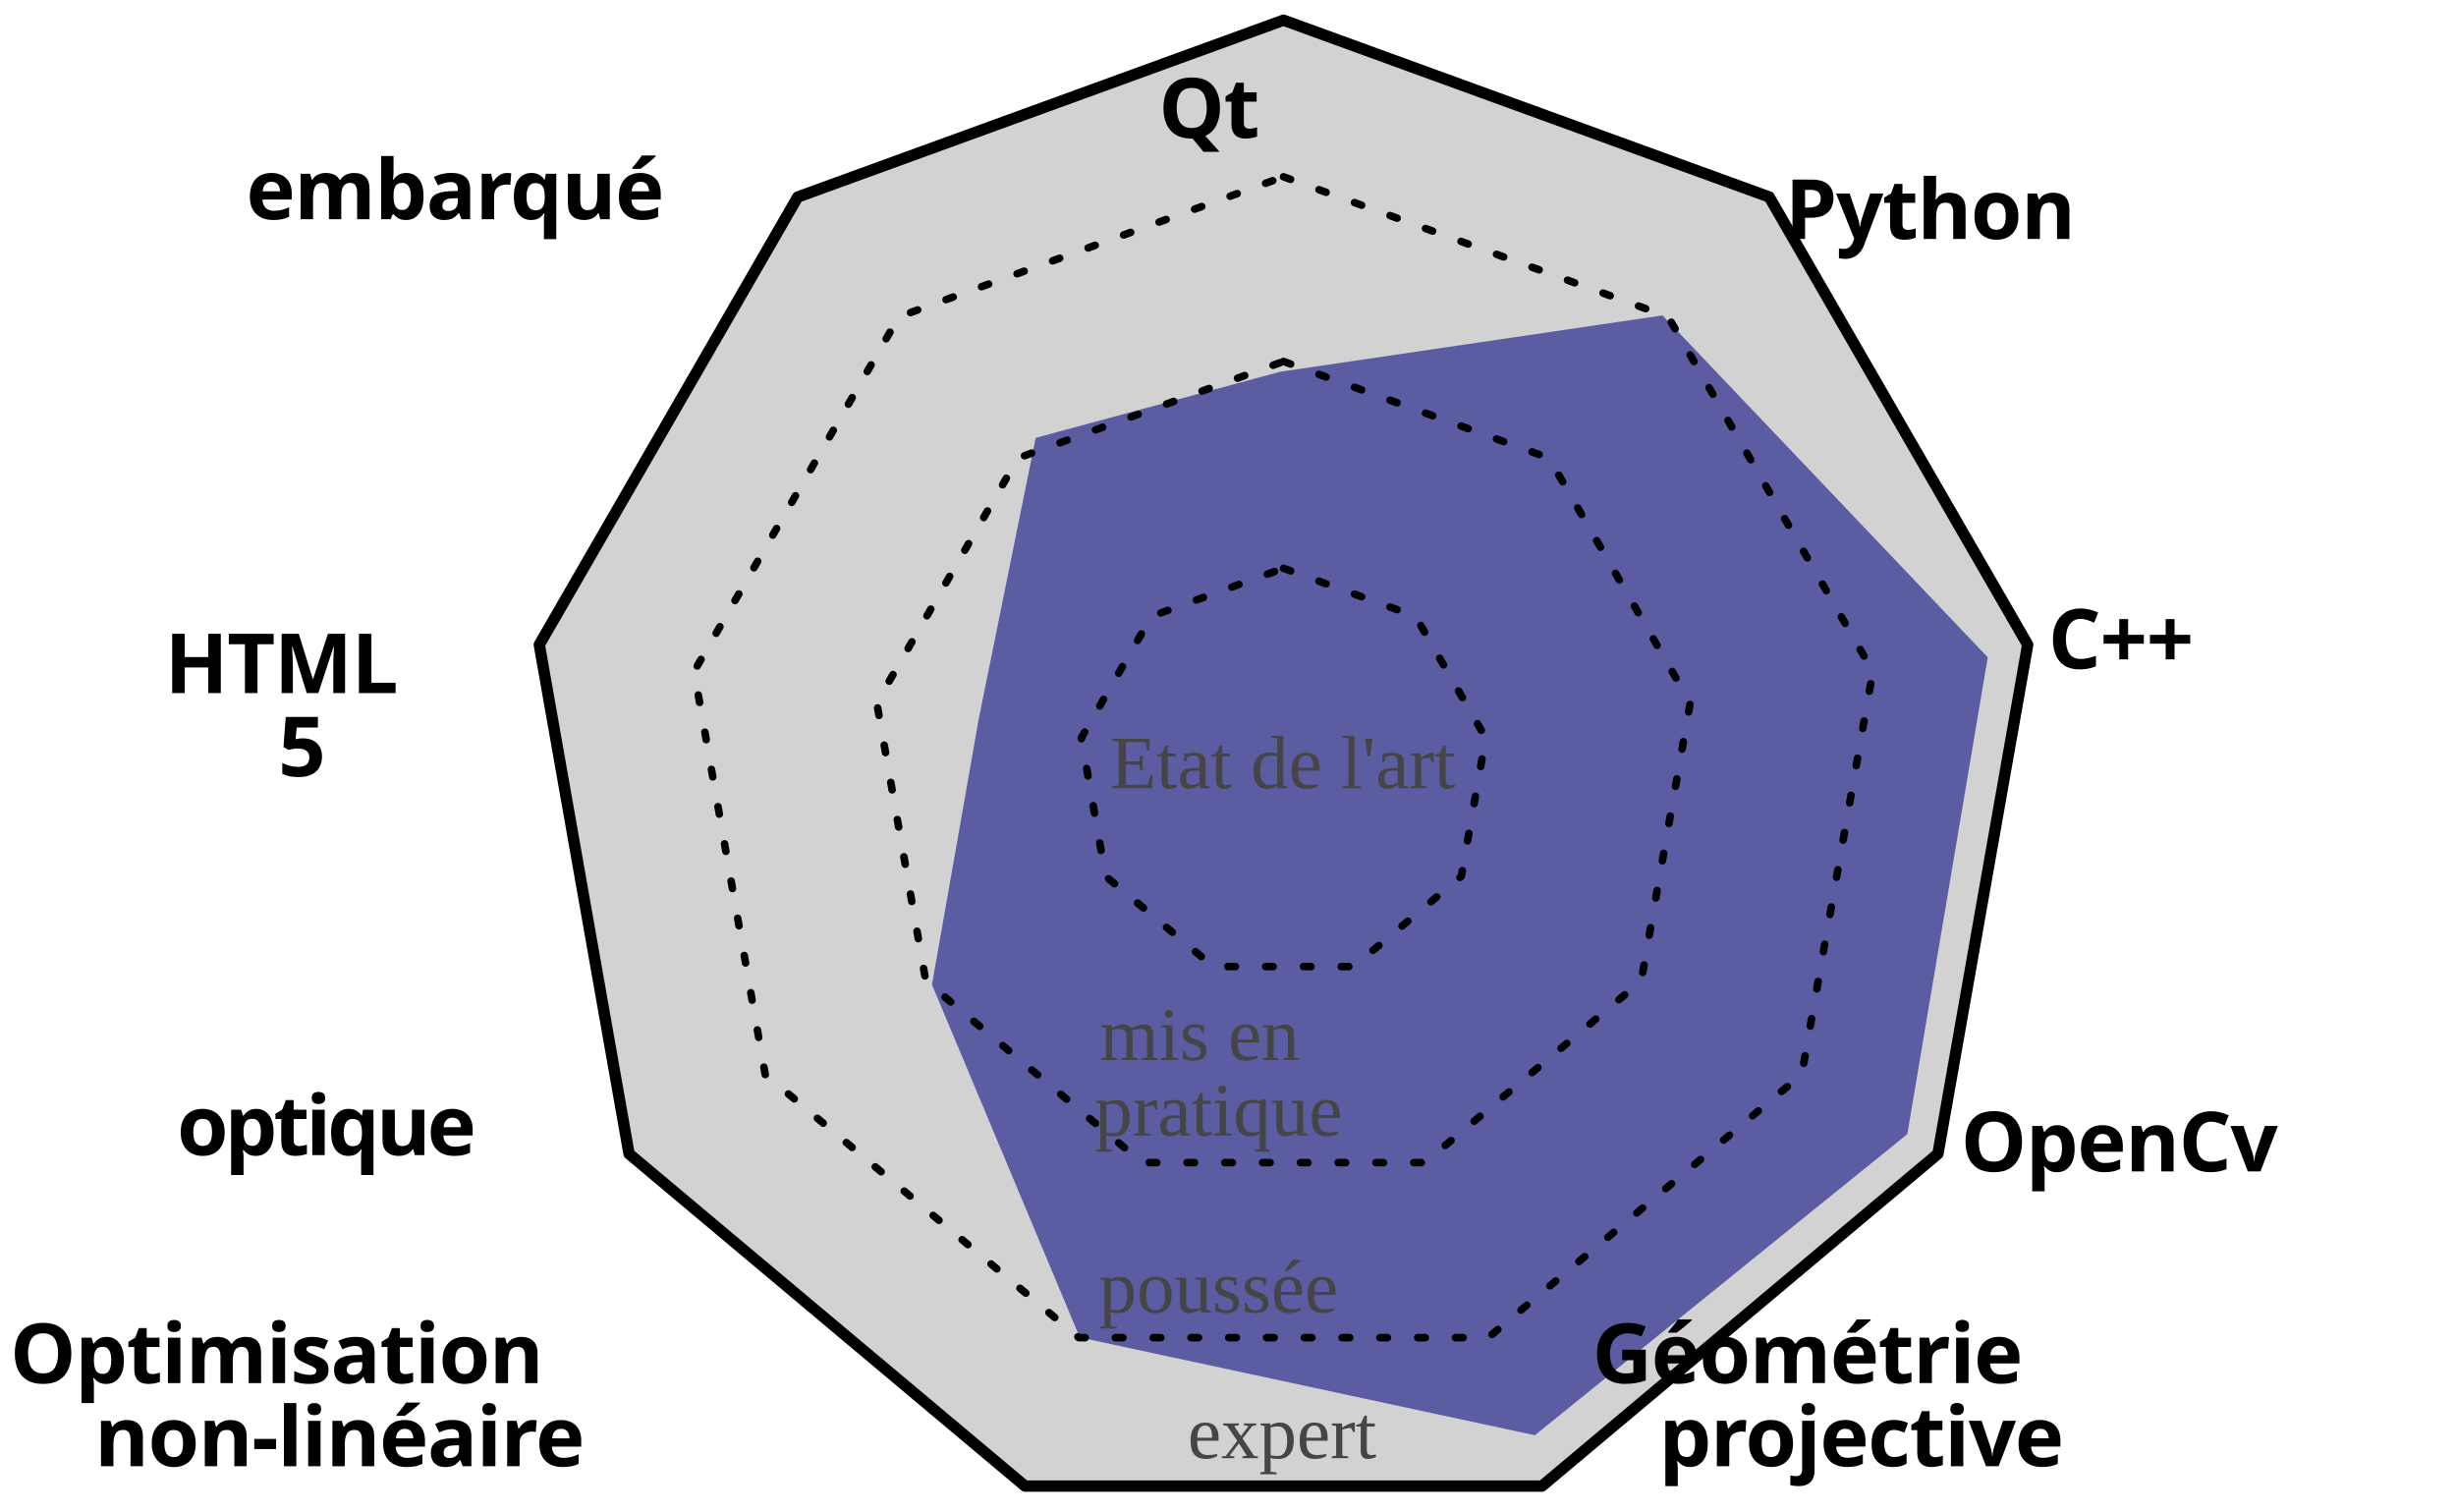
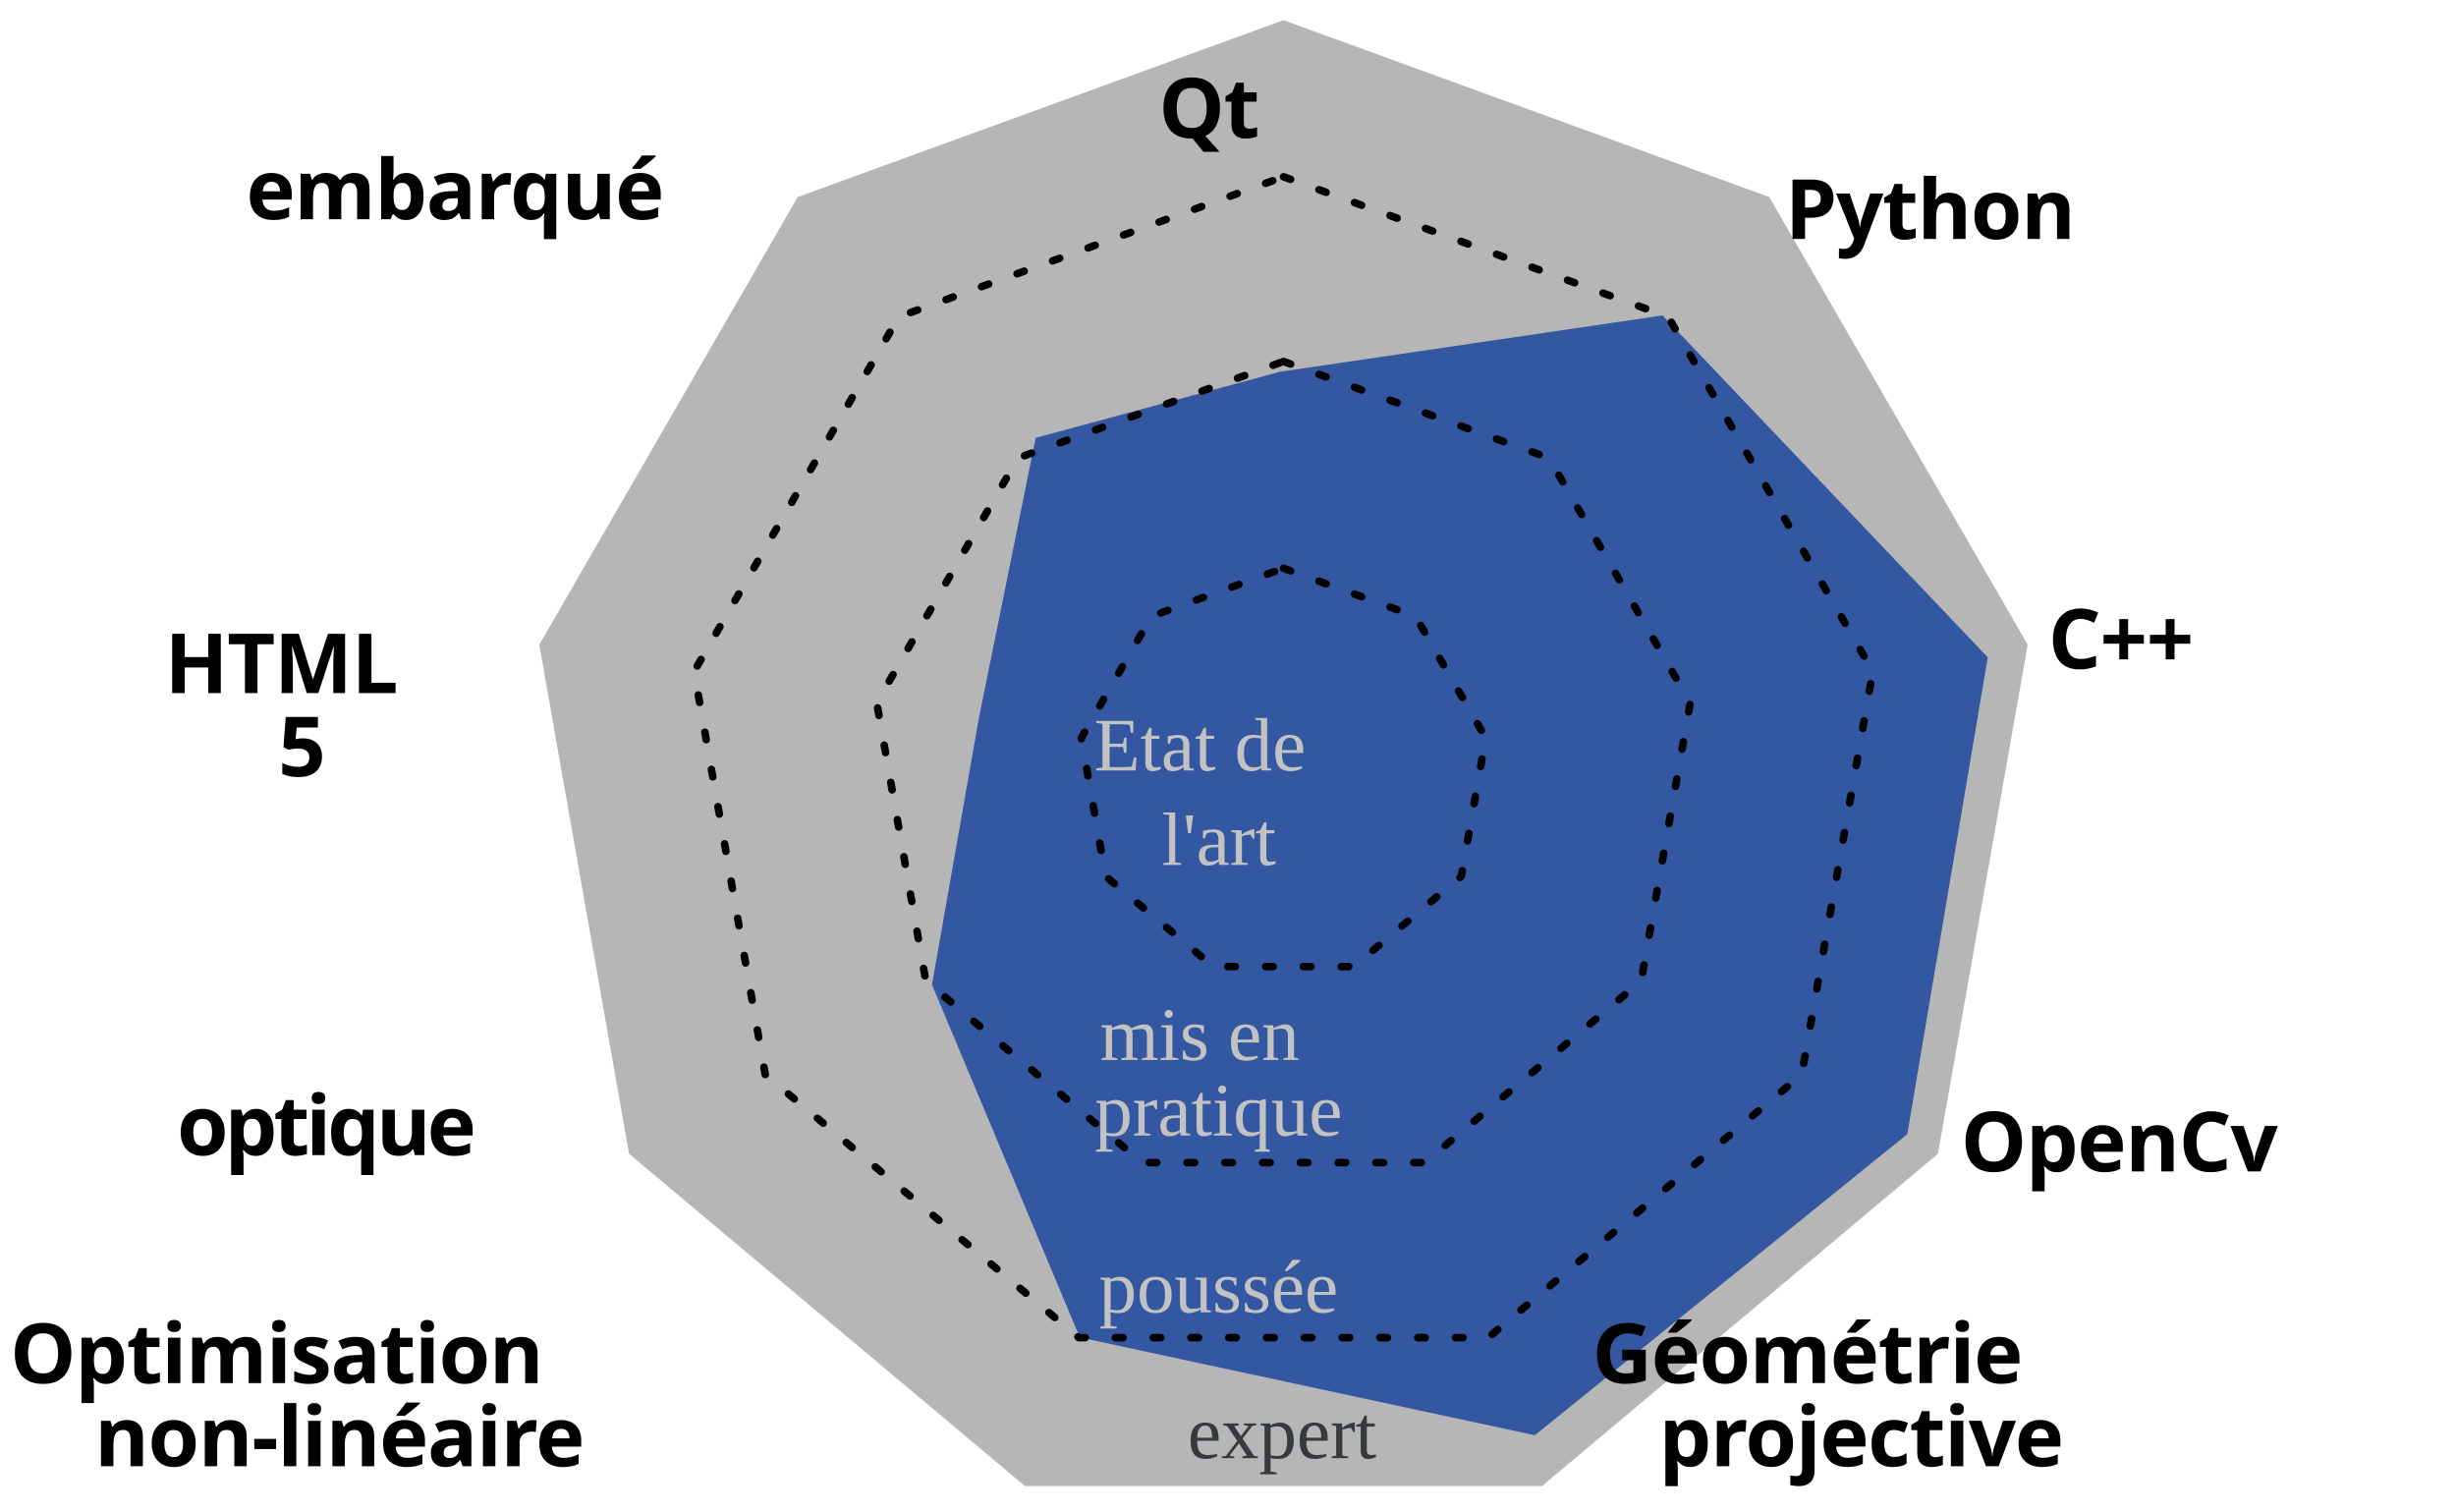
<svg xmlns="http://www.w3.org/2000/svg" width="650" height="400" id="svg2" version="1.1">
  <defs id="defs4" />
  <g id="layer3" transform="translate(0,-99.99995)" />
  <g id="layer1" transform="translate(0,-652.3621)">
    <g id="g2996" transform="translate(-593.1696,-67.51352)">
-       <path transform="translate(682.8571,675.2193)" d="M 250,50 378.558,96.791 446.962,215.27 423.205,350 318.404,437.939 181.596,437.939 76.795,350 53.038,215.27 121.442,96.791 z" id="path2994" style="color:#000000;fill:#d3d2d2;fill-opacity:1;fill-rule:nonzero;stroke:#000000;stroke-width:3;stroke-linecap:round;stroke-linejoin:round;stroke-miterlimit:4;stroke-opacity:1;stroke-dasharray:none;stroke-dashoffset:0;marker:none;visibility:visible;display:inline;overflow:visible;enable-background:accumulate" />
+       <path transform="translate(682.8571,675.2193)" d="M 250,50 378.558,96.791 446.962,215.27 423.205,350 318.404,437.939 181.596,437.939 76.795,350 53.038,215.27 121.442,96.791 z" id="path2994" style="color:#000000;fill:#b6b6b6;fill-opacity:1;fill-rule:nonzero;stroke:none;stroke-width:3;stroke-linecap:round;stroke-linejoin:round;stroke-miterlimit:4;stroke-opacity:1;stroke-dasharray:none;stroke-dashoffset:0;marker:none;visibility:visible;display:inline;overflow:visible;enable-background:accumulate" />
      <text id="text3822" y="896.811" x="1173.787" style="font-size:22px;font-style:normal;font-variant:normal;font-weight:bold;font-stretch:normal;text-align:center;line-height:100%;letter-spacing:-0.3px;word-spacing:0px;text-anchor:middle;fill:#000000;fill-opacity:1;stroke:none;font-family:Verdana;-inkscape-font-specification:Verdana Bold" xml:space="preserve">
        <tspan y="896.811" x="1173.637" id="tspan3824">C++</tspan>
      </text>
      <text xml:space="preserve" style="font-size:22px;font-style:normal;font-variant:normal;font-weight:bold;font-stretch:normal;text-align:center;line-height:100%;letter-spacing:-0.3px;word-spacing:0px;text-anchor:middle;fill:#000000;fill-opacity:1;stroke:none;font-family:Verdana;-inkscape-font-specification:Verdana Bold" x="1123.32" y="783.112" id="text3826">
        <tspan id="tspan3828" x="1123.17" y="783.112">Python</tspan>
      </text>
      <text id="text3830" y="756.329" x="932.46" style="font-size:22px;font-style:normal;font-variant:normal;font-weight:bold;font-stretch:normal;text-align:center;line-height:100%;letter-spacing:-0.3px;word-spacing:0px;text-anchor:middle;fill:#000000;fill-opacity:1;stroke:none;font-family:Verdana;-inkscape-font-specification:Verdana Bold" xml:space="preserve">
        <tspan y="756.329" x="932.31" id="tspan3832">Qt</tspan>
      </text>
-       <path style="fill:#5c5ca3;fill-opacity:1;stroke:none" d="m 931.996,818.249 101.175,-14.901 86.075,90.484 -21.293,126.187 -98.57,79.682 -120.435,-25.883 -39.125,-93.355 12.355,-70.198 15.094,-74.515 z" id="path3868" />
+       <path style="fill:#3357a1;fill-opacity:1;stroke:none" d="m 931.996,818.249 101.175,-14.901 86.075,90.484 -21.293,126.187 -98.57,79.682 -120.435,-25.883 -39.125,-93.355 12.355,-70.198 15.094,-74.515 z" id="path3868" />
      <path style="color:#000000;fill:none;stroke:#000000;stroke-width:2.526;stroke-linecap:round;stroke-linejoin:round;stroke-miterlimit:4;stroke-opacity:1;stroke-dasharray:2.526, 10.102;stroke-dashoffset:0;marker:none;visibility:visible;display:inline;overflow:visible;enable-background:accumulate" id="path3870" d="M 250,50 378.558,96.791 446.962,215.27 423.205,350 318.404,437.939 181.596,437.939 76.795,350 53.038,215.27 121.442,96.791 z" transform="matrix(0.7919171,0,0,0.7919171,734.8779,727.0647)" />
      <path transform="matrix(0.5465404,0,0,0.5465404,796.222,788.2021)" d="M 250,50 378.558,96.791 446.962,215.27 423.205,350 318.404,437.939 181.596,437.939 76.795,350 53.038,215.27 121.442,96.791 z" id="path3872" style="color:#000000;fill:none;stroke:#000000;stroke-width:3.659;stroke-linecap:round;stroke-linejoin:round;stroke-miterlimit:4;stroke-opacity:1;stroke-dasharray:3.659, 14.638;stroke-dashoffset:0;marker:none;visibility:visible;display:inline;overflow:visible;enable-background:accumulate" />
      <path style="color:#000000;fill:none;stroke:#000000;stroke-width:7.361;stroke-linecap:round;stroke-linejoin:round;stroke-miterlimit:4;stroke-opacity:1;stroke-dasharray:7.361, 29.443;stroke-dashoffset:0;marker:none;visibility:visible;display:inline;overflow:visible;enable-background:accumulate" id="path3874" d="M 250,50 378.558,96.791 446.962,215.27 423.205,350 318.404,437.939 181.596,437.939 76.795,350 53.038,215.27 121.442,96.791 z" transform="matrix(0.2717098,0,0,0.2717098,864.9297,856.6782)" />
      <text id="text3822-9" y="1029.876" x="1173.32" style="font-size:22px;font-style:normal;font-variant:normal;font-weight:bold;font-stretch:normal;text-align:center;line-height:100%;letter-spacing:-0.3px;word-spacing:0px;text-anchor:middle;fill:#000000;fill-opacity:1;stroke:none;font-family:Verdana;-inkscape-font-specification:Verdana Bold" xml:space="preserve">
        <tspan y="1029.876" x="1173.17" id="tspan3824-4">OpenCv</tspan>
      </text>
      <text id="text3822-9-8" y="1085.892" x="1177.951" style="font-size:22px;font-style:normal;font-variant:normal;font-weight:bold;font-stretch:normal;text-align:end;line-height:100%;letter-spacing:-0.3px;word-spacing:0px;text-anchor:end;fill:#000000;fill-opacity:1;stroke:none;font-family:Verdana;-inkscape-font-specification:Verdana Bold" xml:space="preserve">
        <tspan y="1085.892" x="1177.651" id="tspan3824-4-8">Géométrie</tspan>
        <tspan y="1107.892" x="1177.651" id="tspan3918">projective</tspan>
      </text>
      <text xml:space="preserve" style="font-size:22px;font-style:normal;font-variant:normal;font-weight:bold;font-stretch:normal;text-align:center;line-height:100%;letter-spacing:-0.3px;word-spacing:0px;text-anchor:middle;fill:#000000;fill-opacity:1;stroke:none;font-family:Verdana;-inkscape-font-specification:Verdana Bold" x="732.916" y="777.88" id="text3826-2">
        <tspan id="tspan3828-4" x="732.766" y="777.88">embarqué</tspan>
      </text>
      <text id="text3941" y="903.301" x="692.374" style="font-size:22px;font-style:normal;font-variant:normal;font-weight:bold;font-stretch:normal;text-align:center;line-height:100%;letter-spacing:-0.3px;word-spacing:0px;text-anchor:middle;fill:#000000;fill-opacity:1;stroke:none;font-family:Verdana;-inkscape-font-specification:Verdana Bold" xml:space="preserve">
        <tspan y="903.301" x="692.224" id="tspan3943">HTML</tspan>
        <tspan y="925.301" x="692.224" id="tspan3945">5</tspan>
      </text>
      <text id="text3822-9-8-5" y="1085.903" x="786.474" style="font-size:22px;font-style:normal;font-variant:normal;font-weight:bold;font-stretch:normal;text-align:end;line-height:100%;letter-spacing:-0.3px;word-spacing:0px;text-anchor:end;fill:#000000;fill-opacity:1;stroke:none;font-family:Verdana;-inkscape-font-specification:Verdana Bold" xml:space="preserve">
        <tspan y="1085.903" x="786.174" id="tspan3918-1">Optimisation</tspan>
        <tspan y="1107.903" x="786.174" id="tspan3973">non-linéaire</tspan>
      </text>
      <text xml:space="preserve" style="font-size:22px;font-style:normal;font-variant:normal;font-weight:bold;font-stretch:normal;text-align:center;line-height:100%;letter-spacing:-1px;word-spacing:0px;text-anchor:middle;fill:#000000;fill-opacity:1;stroke:none;font-family:Verdana;-inkscape-font-specification:Verdana Bold" x="697.124" y="1025.564" id="text3975">
        <tspan id="tspan3979" x="696.624" y="1025.564">optique</tspan>
      </text>
-       <text id="text4005" y="928.462" x="886.988" style="font-size:20px;font-style:normal;font-weight:normal;line-height:125%;letter-spacing:0px;word-spacing:0px;fill:#454545;fill-opacity:1;stroke:none;font-family:Times New Roman;-inkscape-font-specification:Times New Roman" xml:space="preserve">
-         <tspan y="928.462" x="886.988" id="tspan4007">Etat de l'art</tspan>
+       <text id="text4005" y="923.762" x="933.243" style="font-size:20px;font-style:normal;font-weight:normal;text-align:center;line-height:125%;letter-spacing:0px;word-spacing:0px;text-anchor:middle;fill:#c2c2c2;fill-opacity:1;stroke:none;font-family:Times New Roman;-inkscape-font-specification:Times New Roman" xml:space="preserve">
+         <tspan y="923.762" x="933.243" id="tspan4007">Etat de</tspan>
+         <tspan y="948.762" x="933.243" id="tspan3788">l'art</tspan>
      </text>
-       <text xml:space="preserve" style="font-size:20px;font-style:normal;font-weight:normal;text-align:center;line-height:100%;letter-spacing:0px;word-spacing:0px;text-anchor:middle;fill:#454545;fill-opacity:1;stroke:none;font-family:Times New Roman;-inkscape-font-specification:Times New Roman" x="933.17" y="1000.387" id="text4001">
+       <text xml:space="preserve" style="font-size:20px;font-style:normal;font-weight:normal;text-align:center;line-height:100%;letter-spacing:0px;word-spacing:0px;text-anchor:middle;fill:#c2c2c2;fill-opacity:1;stroke:none;font-family:Times New Roman;-inkscape-font-specification:Times New Roman" x="933.17" y="1000.387" id="text4001">
        <tspan x="933.17" y="1000.387" id="tspan3047">mis en</tspan>
        <tspan x="933.17" y="1020.387" id="tspan3076">pratique</tspan>
      </text>
-       <text id="text3997" y="1067.184" x="933.17" style="font-size:20px;font-style:normal;font-weight:normal;text-align:center;line-height:100%;letter-spacing:0px;word-spacing:0px;text-anchor:middle;fill:#454545;fill-opacity:1;stroke:none;font-family:Times New Roman;-inkscape-font-specification:Times New Roman" xml:space="preserve">
+       <text id="text3997" y="1067.184" x="933.17" style="font-size:20px;font-style:normal;font-weight:normal;text-align:center;line-height:100%;letter-spacing:0px;word-spacing:0px;text-anchor:middle;fill:#c2c2c2;fill-opacity:1;stroke:none;font-family:Times New Roman;-inkscape-font-specification:Times New Roman" xml:space="preserve">
        <tspan y="1067.184" x="933.17" id="tspan3070">poussée</tspan>
      </text>
-       <text xml:space="preserve" style="font-size:20px;font-style:normal;font-weight:normal;line-height:125%;letter-spacing:0px;word-spacing:0px;fill:#454545;fill-opacity:1;stroke:none;font-family:Times New Roman;-inkscape-font-specification:Times New Roman" x="907.486" y="1105.772" id="text3993">
+       <text xml:space="preserve" style="font-size:20px;font-style:normal;font-weight:normal;line-height:125%;letter-spacing:0px;word-spacing:0px;fill:#353a3e;fill-opacity:1;stroke:none;font-family:Times New Roman;-inkscape-font-specification:Times New Roman" x="907.486" y="1105.772" id="text3993">
        <tspan id="tspan3995" x="907.486" y="1105.772">expert</tspan>
      </text>
    </g>
  </g>
</svg>
